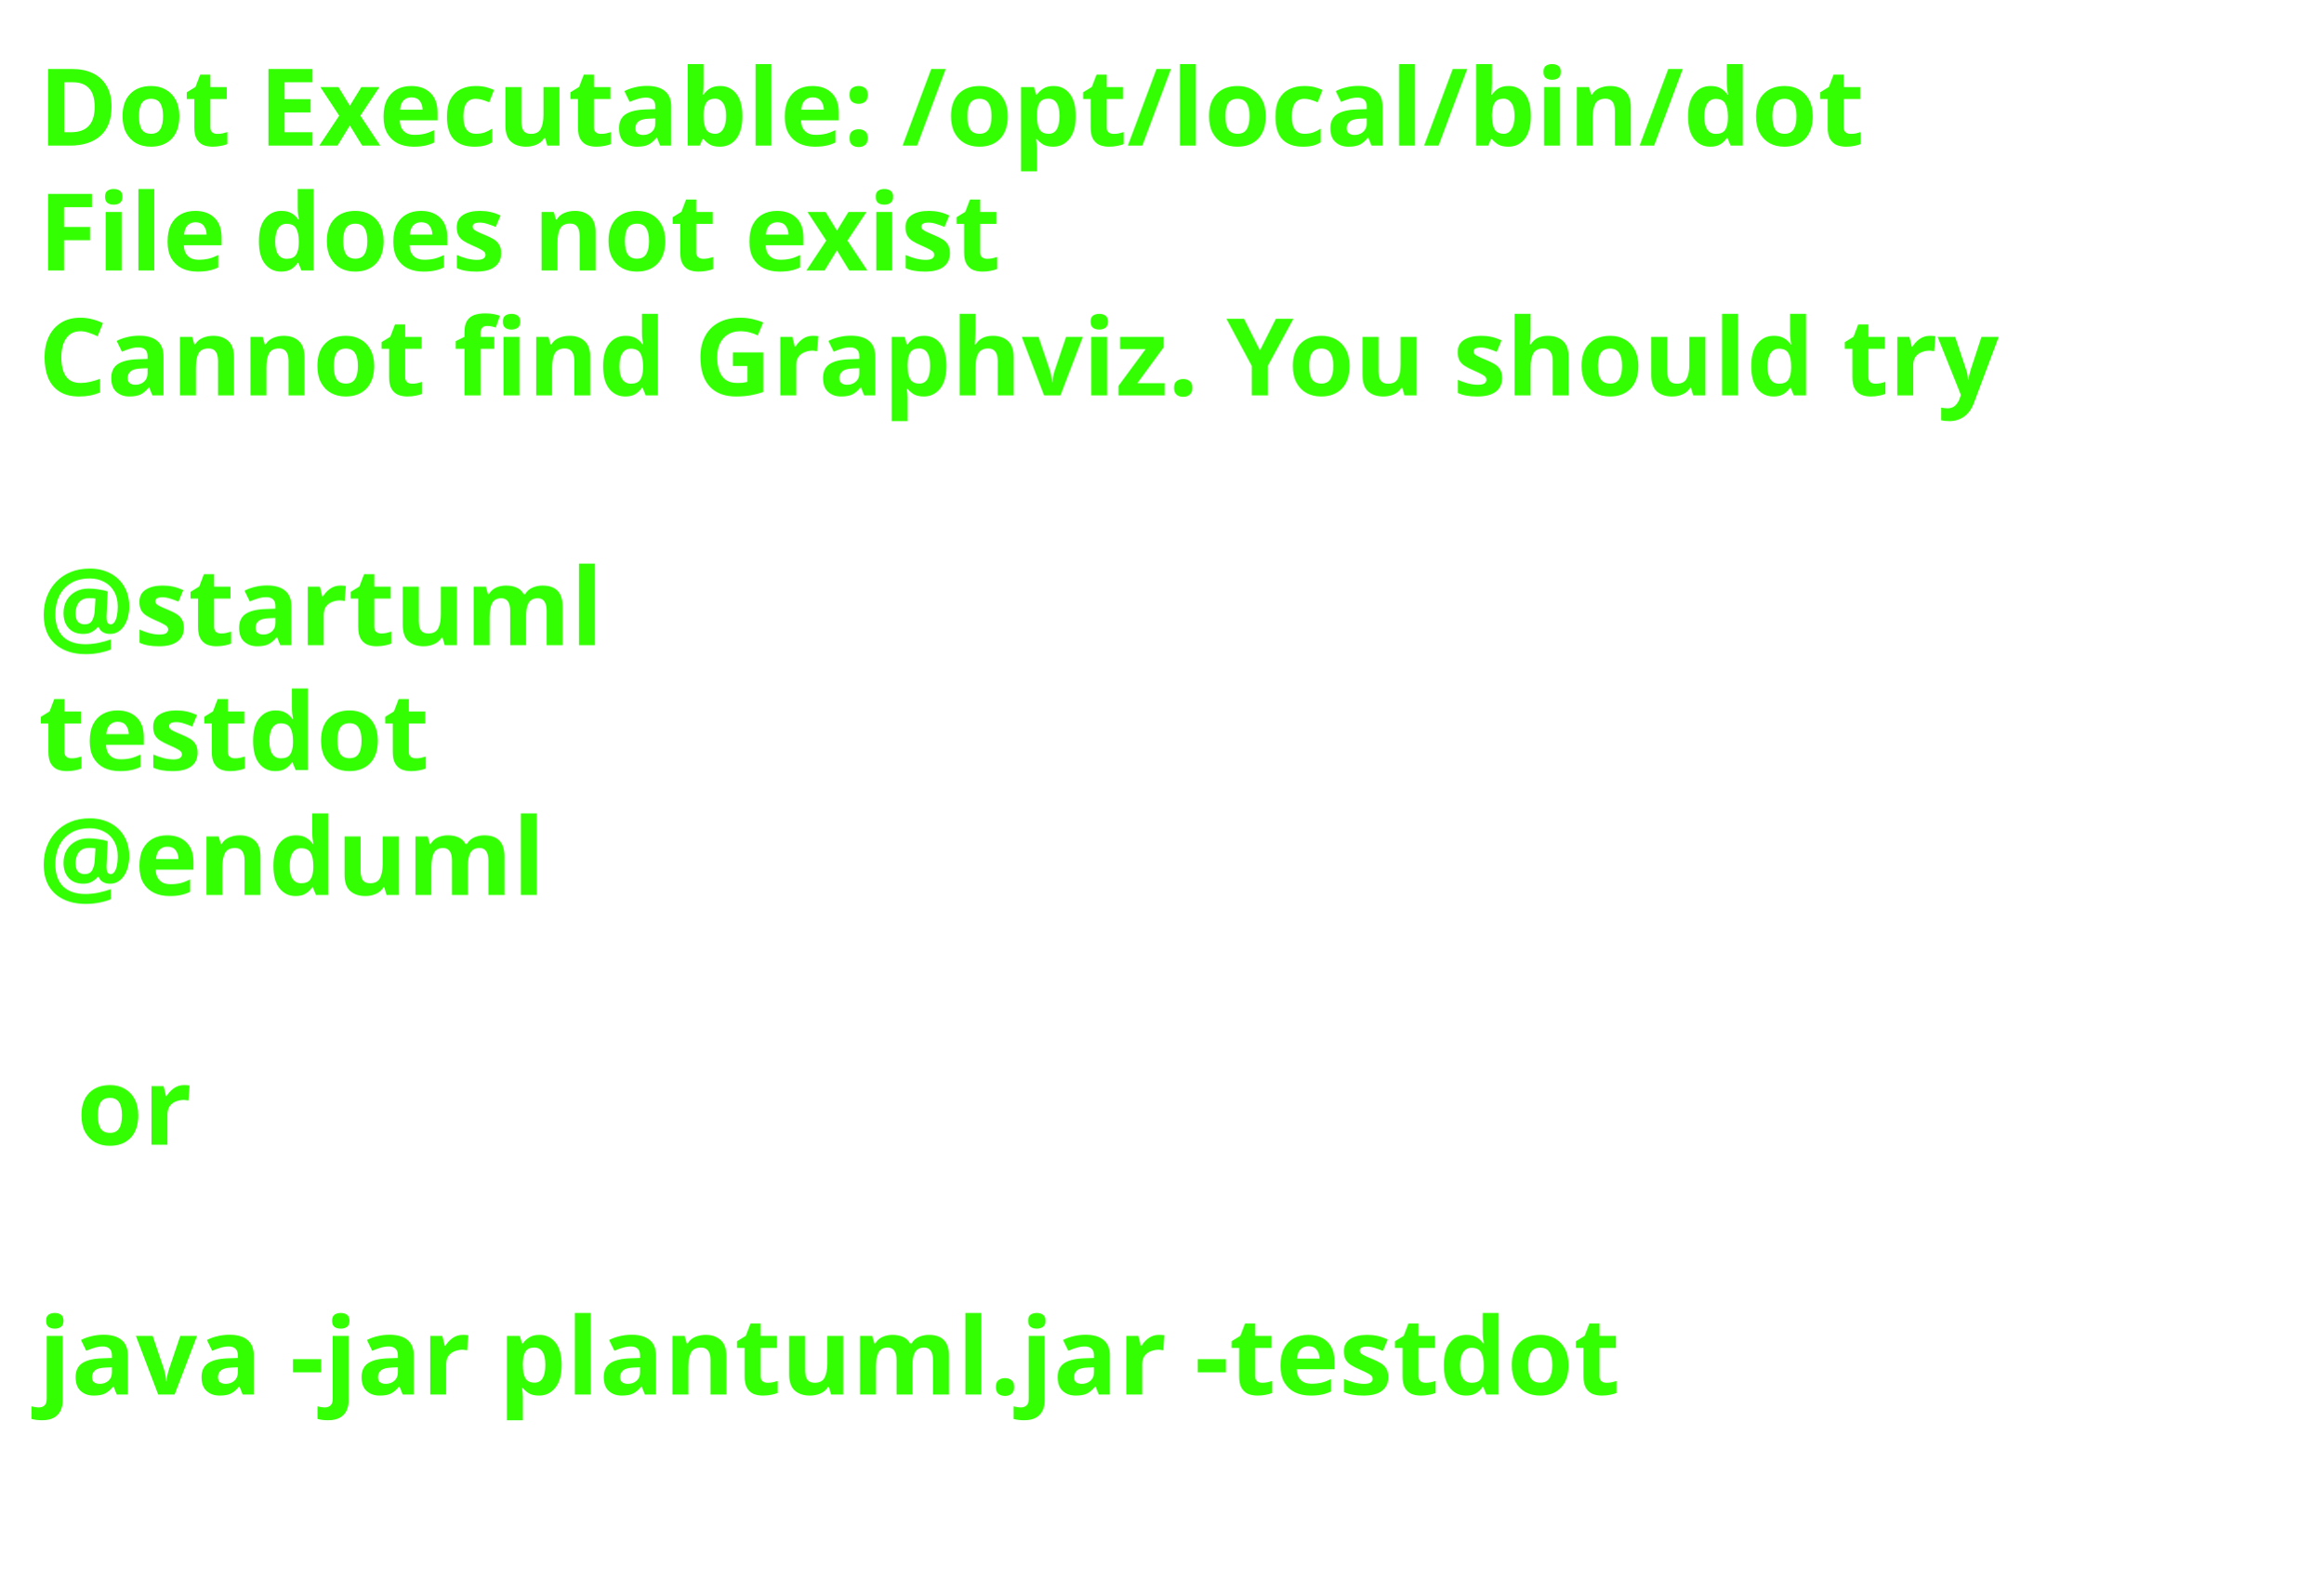
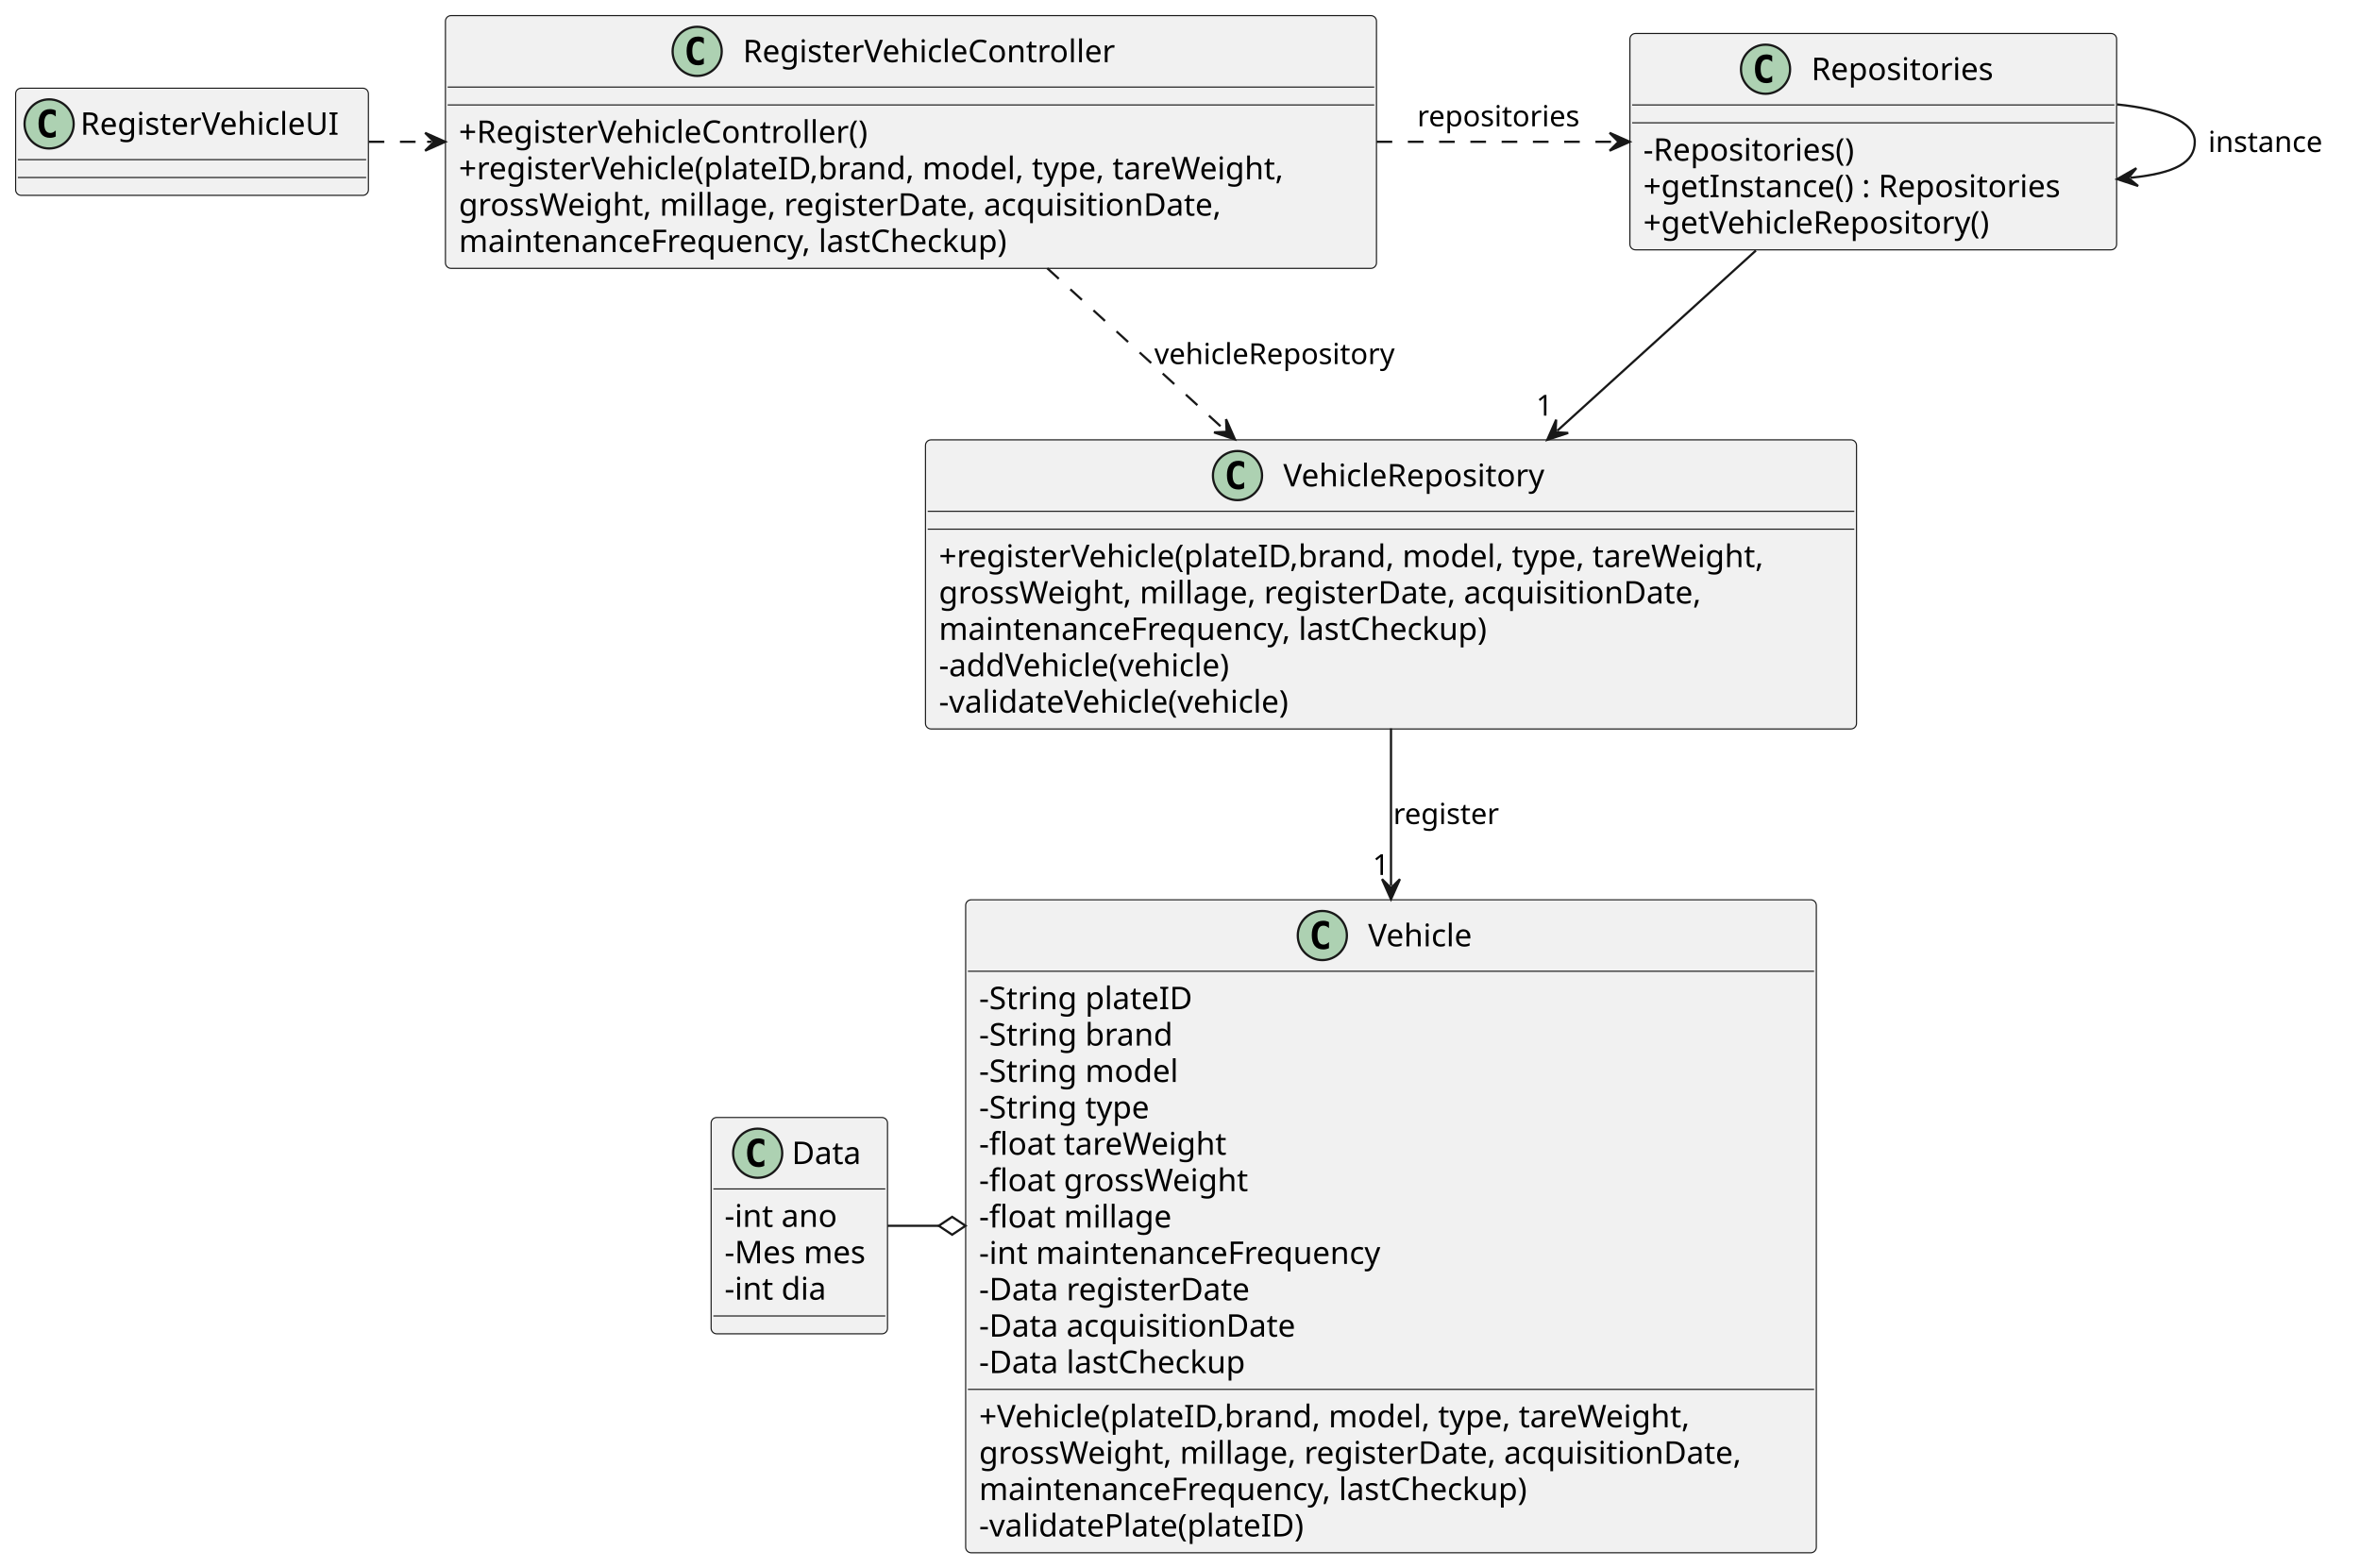
- <svg xmlns="http://www.w3.org/2000/svg" contentStyleType="text/css" height="206px" preserveAspectRatio="none" style="width:303px;height:206px;background:#FFFFFF;" version="1.1" viewBox="0 0 303 206" width="303px" zoomAndPan="magnify">
+ <svg xmlns="http://www.w3.org/2000/svg" contentStyleType="text/css" height="702px" preserveAspectRatio="none" style="width:1057px;height:702px;background:#FFFFFF;" version="1.1" viewBox="0 0 1057 702" width="1057px" zoomAndPan="magnify">
  <defs />
  <g>
-     <text fill="#33FF02" font-family="sans-serif" font-size="14" font-weight="bold" lengthAdjust="spacing" textLength="261" x="5" y="19">Dot Executable: /opt/local/bin/dot</text>
-     <text fill="#33FF02" font-family="sans-serif" font-size="14" font-weight="bold" lengthAdjust="spacing" textLength="145" x="5" y="35.297">File does not exist</text>
-     <text fill="#33FF02" font-family="sans-serif" font-size="14" font-weight="bold" lengthAdjust="spacing" textLength="291" x="5" y="51.594">Cannot find Graphviz. You should try</text>
-     <text fill="#33FF02" font-family="sans-serif" font-size="14" font-weight="bold" lengthAdjust="spacing" textLength="5" x="5" y="67.891"> </text>
-     <text fill="#33FF02" font-family="sans-serif" font-size="14" font-weight="bold" lengthAdjust="spacing" textLength="79" x="5" y="84.188">@startuml</text>
-     <text fill="#33FF02" font-family="sans-serif" font-size="14" font-weight="bold" lengthAdjust="spacing" textLength="57" x="5" y="100.484">testdot</text>
-     <text fill="#33FF02" font-family="sans-serif" font-size="14" font-weight="bold" lengthAdjust="spacing" textLength="72" x="5" y="116.781">@enduml</text>
-     <text fill="#33FF02" font-family="sans-serif" font-size="14" font-weight="bold" lengthAdjust="spacing" textLength="5" x="5" y="133.078"> </text>
-     <text fill="#33FF02" font-family="sans-serif" font-size="14" font-weight="bold" lengthAdjust="spacing" textLength="17" x="10" y="149.375">or</text>
-     <text fill="#33FF02" font-family="sans-serif" font-size="14" font-weight="bold" lengthAdjust="spacing" textLength="5" x="5" y="165.672"> </text>
-     <text fill="#33FF02" font-family="sans-serif" font-size="14" font-weight="bold" lengthAdjust="spacing" textLength="227" x="5" y="181.969">java -jar plantuml.jar -testdot</text>
-     <text fill="#33FF02" font-family="sans-serif" font-size="14" font-weight="bold" lengthAdjust="spacing" textLength="5" x="5" y="198.266"> </text>
+     <g id="elem_Vehicle">
+       <rect codeLine="11" fill="#F1F1F1" height="292.453" id="Vehicle" rx="2.5" ry="2.5" style="stroke:#181818;stroke-width:0.5;" width="381" x="432.5" y="403" />
+       <ellipse cx="592.25" cy="419" fill="#ADD1B2" rx="11" ry="11" style="stroke:#181818;stroke-width:1.0;" />
+       <path d="M595.219,424.641 Q594.641,424.938 594,425.078 Q593.359,425.234 592.656,425.234 Q590.156,425.234 588.828,423.594 Q587.516,421.938 587.516,418.812 Q587.516,415.688 588.828,414.031 Q590.156,412.375 592.656,412.375 Q593.359,412.375 594,412.531 Q594.656,412.688 595.219,412.984 L595.219,415.703 Q594.594,415.125 594,414.859 Q593.406,414.578 592.781,414.578 Q591.438,414.578 590.75,415.656 Q590.062,416.719 590.062,418.812 Q590.062,420.906 590.75,421.984 Q591.438,423.047 592.781,423.047 Q593.406,423.047 594,422.781 Q594.594,422.5 595.219,421.922 L595.219,424.641 Z " fill="#000000" />
+       <text fill="#000000" font-family="sans-serif" font-size="14" lengthAdjust="spacing" textLength="53" x="612.75" y="423.847">Vehicle</text>
+       <line style="stroke:#181818;stroke-width:0.5;" x1="433.5" x2="812.5" y1="435" y2="435" />
+       <text fill="#000000" font-family="sans-serif" font-size="14" lengthAdjust="spacing" textLength="102" x="438.5" y="451.995">-String plateID</text>
+       <text fill="#000000" font-family="sans-serif" font-size="14" lengthAdjust="spacing" textLength="93" x="438.5" y="468.292">-String brand</text>
+       <text fill="#000000" font-family="sans-serif" font-size="14" lengthAdjust="spacing" textLength="96" x="438.5" y="484.589">-String model</text>
+       <text fill="#000000" font-family="sans-serif" font-size="14" lengthAdjust="spacing" textLength="82" x="438.5" y="500.886">-String type</text>
+       <text fill="#000000" font-family="sans-serif" font-size="14" lengthAdjust="spacing" textLength="120" x="438.5" y="517.183">-float tareWeight</text>
+       <text fill="#000000" font-family="sans-serif" font-size="14" lengthAdjust="spacing" textLength="129" x="438.5" y="533.48">-float grossWeight</text>
+       <text fill="#000000" font-family="sans-serif" font-size="14" lengthAdjust="spacing" textLength="94" x="438.5" y="549.776">-float millage</text>
+       <text fill="#000000" font-family="sans-serif" font-size="14" lengthAdjust="spacing" textLength="196" x="438.5" y="566.073">-int maintenanceFrequency</text>
+       <text fill="#000000" font-family="sans-serif" font-size="14" lengthAdjust="spacing" textLength="132" x="438.5" y="582.37">-Data registerDate</text>
+       <text fill="#000000" font-family="sans-serif" font-size="14" lengthAdjust="spacing" textLength="154" x="438.5" y="598.667">-Data acquisitionDate</text>
+       <text fill="#000000" font-family="sans-serif" font-size="14" lengthAdjust="spacing" textLength="130" x="438.5" y="614.964">-Data lastCheckup</text>
+       <line style="stroke:#181818;stroke-width:0.5;" x1="433.5" x2="812.5" y1="622.266" y2="622.266" />
+       <text fill="#000000" font-family="sans-serif" font-size="14" lengthAdjust="spacing" textLength="350" x="438.5" y="639.261">+Vehicle(plateID,brand, model, type, tareWeight,</text>
+       <text fill="#000000" font-family="sans-serif" font-size="14" lengthAdjust="spacing" textLength="369" x="438.5" y="655.558">grossWeight, millage, registerDate, acquisitionDate,</text>
+       <text fill="#000000" font-family="sans-serif" font-size="14" lengthAdjust="spacing" textLength="269" x="438.5" y="671.855">maintenanceFrequency, lastCheckup)</text>
+       <text fill="#000000" font-family="sans-serif" font-size="14" lengthAdjust="spacing" textLength="158" x="438.5" y="688.151">-validatePlate(plateID)</text>
+     </g>
+     <g id="elem_Data">
+       <rect codeLine="28" fill="#F1F1F1" height="96.891" id="Data" rx="2.5" ry="2.5" style="stroke:#181818;stroke-width:0.5;" width="79" x="318.5" y="500.5" />
+       <ellipse cx="339.35" cy="516.5" fill="#ADD1B2" rx="11" ry="11" style="stroke:#181818;stroke-width:1.0;" />
+       <path d="M342.319,522.141 Q341.741,522.438 341.1,522.578 Q340.459,522.734 339.756,522.734 Q337.256,522.734 335.928,521.094 Q334.616,519.438 334.616,516.312 Q334.616,513.188 335.928,511.531 Q337.256,509.875 339.756,509.875 Q340.459,509.875 341.1,510.031 Q341.756,510.188 342.319,510.484 L342.319,513.203 Q341.694,512.625 341.1,512.359 Q340.506,512.078 339.881,512.078 Q338.538,512.078 337.85,513.156 Q337.163,514.219 337.163,516.312 Q337.163,518.406 337.85,519.484 Q338.538,520.547 339.881,520.547 Q340.506,520.547 341.1,520.281 Q341.694,520 342.319,519.422 L342.319,522.141 Z " fill="#000000" />
+       <text fill="#000000" font-family="sans-serif" font-size="14" lengthAdjust="spacing" textLength="34" x="354.65" y="521.347">Data</text>
+       <line style="stroke:#181818;stroke-width:0.5;" x1="319.5" x2="396.5" y1="532.5" y2="532.5" />
+       <text fill="#000000" font-family="sans-serif" font-size="14" lengthAdjust="spacing" textLength="54" x="324.5" y="549.495">-int ano</text>
+       <text fill="#000000" font-family="sans-serif" font-size="14" lengthAdjust="spacing" textLength="67" x="324.5" y="565.792">-Mes mes</text>
+       <text fill="#000000" font-family="sans-serif" font-size="14" lengthAdjust="spacing" textLength="49" x="324.5" y="582.089">-int dia</text>
+       <line style="stroke:#181818;stroke-width:0.5;" x1="319.5" x2="396.5" y1="589.391" y2="589.391" />
+     </g>
+     <g id="elem_VehicleRepository">
+       <rect codeLine="36" fill="#F1F1F1" height="129.484" id="VehicleRepository" rx="2.5" ry="2.5" style="stroke:#181818;stroke-width:0.5;" width="417" x="414.5" y="197" />
+       <ellipse cx="554.25" cy="213" fill="#ADD1B2" rx="11" ry="11" style="stroke:#181818;stroke-width:1.0;" />
+       <path d="M557.219,218.641 Q556.641,218.938 556,219.078 Q555.359,219.234 554.656,219.234 Q552.156,219.234 550.828,217.594 Q549.516,215.938 549.516,212.812 Q549.516,209.688 550.828,208.031 Q552.156,206.375 554.656,206.375 Q555.359,206.375 556,206.531 Q556.656,206.688 557.219,206.984 L557.219,209.703 Q556.594,209.125 556,208.859 Q555.406,208.578 554.781,208.578 Q553.438,208.578 552.75,209.656 Q552.062,210.719 552.062,212.812 Q552.062,214.906 552.75,215.984 Q553.438,217.047 554.781,217.047 Q555.406,217.047 556,216.781 Q556.594,216.5 557.219,215.922 L557.219,218.641 Z " fill="#000000" />
+       <text fill="#000000" font-family="sans-serif" font-size="14" lengthAdjust="spacing" textLength="129" x="574.75" y="217.847">VehicleRepository</text>
+       <line style="stroke:#181818;stroke-width:0.5;" x1="415.5" x2="830.5" y1="229" y2="229" />
+       <line style="stroke:#181818;stroke-width:0.5;" x1="415.5" x2="830.5" y1="237" y2="237" />
+       <text fill="#000000" font-family="sans-serif" font-size="14" lengthAdjust="spacing" textLength="405" x="420.5" y="253.995">+registerVehicle(plateID,brand, model, type, tareWeight,</text>
+       <text fill="#000000" font-family="sans-serif" font-size="14" lengthAdjust="spacing" textLength="369" x="420.5" y="270.292">grossWeight, millage, registerDate, acquisitionDate,</text>
+       <text fill="#000000" font-family="sans-serif" font-size="14" lengthAdjust="spacing" textLength="269" x="420.5" y="286.589">maintenanceFrequency, lastCheckup)</text>
+       <text fill="#000000" font-family="sans-serif" font-size="14" lengthAdjust="spacing" textLength="146" x="420.5" y="302.886">-addVehicle(vehicle)</text>
+       <text fill="#000000" font-family="sans-serif" font-size="14" lengthAdjust="spacing" textLength="176" x="420.5" y="319.183">-validateVehicle(vehicle)</text>
+     </g>
+     <g id="elem_Repositories">
+       <rect codeLine="43" fill="#F1F1F1" height="96.891" id="Repositories" rx="2.5" ry="2.5" style="stroke:#181818;stroke-width:0.5;" width="218" x="730" y="15" />
+       <ellipse cx="790.75" cy="31" fill="#ADD1B2" rx="11" ry="11" style="stroke:#181818;stroke-width:1.0;" />
+       <path d="M793.719,36.641 Q793.141,36.938 792.5,37.078 Q791.859,37.234 791.156,37.234 Q788.656,37.234 787.328,35.594 Q786.016,33.938 786.016,30.812 Q786.016,27.688 787.328,26.031 Q788.656,24.375 791.156,24.375 Q791.859,24.375 792.5,24.531 Q793.156,24.688 793.719,24.984 L793.719,27.703 Q793.094,27.125 792.5,26.859 Q791.906,26.578 791.281,26.578 Q789.938,26.578 789.25,27.656 Q788.562,28.719 788.562,30.812 Q788.562,32.906 789.25,33.984 Q789.938,35.047 791.281,35.047 Q791.906,35.047 792.5,34.781 Q793.094,34.5 793.719,33.922 L793.719,36.641 Z " fill="#000000" />
+       <text fill="#000000" font-family="sans-serif" font-size="14" lengthAdjust="spacing" textLength="88" x="811.25" y="35.847">Repositories</text>
+       <line style="stroke:#181818;stroke-width:0.5;" x1="731" x2="947" y1="47" y2="47" />
+       <line style="stroke:#181818;stroke-width:0.5;" x1="731" x2="947" y1="55" y2="55" />
+       <text fill="#000000" font-family="sans-serif" font-size="14" lengthAdjust="spacing" textLength="103" x="736" y="71.995">-Repositories()</text>
+       <text fill="#000000" font-family="sans-serif" font-size="14" lengthAdjust="spacing" textLength="206" x="736" y="88.292">+getInstance() : Repositories</text>
+       <text fill="#000000" font-family="sans-serif" font-size="14" lengthAdjust="spacing" textLength="174" x="736" y="104.589">+getVehicleRepository()</text>
+     </g>
+     <g id="elem_RegisterVehicleController">
+       <rect codeLine="49" fill="#F1F1F1" height="113.188" id="RegisterVehicleController" rx="2.5" ry="2.5" style="stroke:#181818;stroke-width:0.5;" width="417" x="199.5" y="7" />
+       <ellipse cx="312.25" cy="23" fill="#ADD1B2" rx="11" ry="11" style="stroke:#181818;stroke-width:1.0;" />
+       <path d="M315.219,28.641 Q314.641,28.938 314,29.078 Q313.359,29.234 312.656,29.234 Q310.156,29.234 308.828,27.594 Q307.516,25.938 307.516,22.812 Q307.516,19.688 308.828,18.031 Q310.156,16.375 312.656,16.375 Q313.359,16.375 314,16.531 Q314.656,16.688 315.219,16.984 L315.219,19.703 Q314.594,19.125 314,18.859 Q313.406,18.578 312.781,18.578 Q311.438,18.578 310.75,19.656 Q310.062,20.719 310.062,22.812 Q310.062,24.906 310.75,25.984 Q311.438,27.047 312.781,27.047 Q313.406,27.047 314,26.781 Q314.594,26.5 315.219,25.922 L315.219,28.641 Z " fill="#000000" />
+       <text fill="#000000" font-family="sans-serif" font-size="14" lengthAdjust="spacing" textLength="183" x="332.75" y="27.847">RegisterVehicleController</text>
+       <line style="stroke:#181818;stroke-width:0.5;" x1="200.5" x2="615.5" y1="39" y2="39" />
+       <line style="stroke:#181818;stroke-width:0.5;" x1="200.5" x2="615.5" y1="47" y2="47" />
+       <text fill="#000000" font-family="sans-serif" font-size="14" lengthAdjust="spacing" textLength="205" x="205.5" y="63.995">+RegisterVehicleController()</text>
+       <text fill="#000000" font-family="sans-serif" font-size="14" lengthAdjust="spacing" textLength="405" x="205.5" y="80.292">+registerVehicle(plateID,brand, model, type, tareWeight,</text>
+       <text fill="#000000" font-family="sans-serif" font-size="14" lengthAdjust="spacing" textLength="369" x="205.5" y="96.589">grossWeight, millage, registerDate, acquisitionDate,</text>
+       <text fill="#000000" font-family="sans-serif" font-size="14" lengthAdjust="spacing" textLength="269" x="205.5" y="112.886">maintenanceFrequency, lastCheckup)</text>
+     </g>
+     <g id="elem_RegisterVehicleUI">
+       <rect codeLine="54" fill="#F1F1F1" height="48" id="RegisterVehicleUI" rx="2.5" ry="2.5" style="stroke:#181818;stroke-width:0.5;" width="158" x="7" y="39.5" />
+       <ellipse cx="22" cy="55.5" fill="#ADD1B2" rx="11" ry="11" style="stroke:#181818;stroke-width:1.0;" />
+       <path d="M24.969,61.141 Q24.391,61.438 23.75,61.578 Q23.109,61.734 22.406,61.734 Q19.906,61.734 18.578,60.094 Q17.266,58.438 17.266,55.312 Q17.266,52.188 18.578,50.531 Q19.906,48.875 22.406,48.875 Q23.109,48.875 23.75,49.031 Q24.406,49.188 24.969,49.484 L24.969,52.203 Q24.344,51.625 23.75,51.359 Q23.156,51.078 22.531,51.078 Q21.188,51.078 20.5,52.156 Q19.812,53.219 19.812,55.312 Q19.812,57.406 20.5,58.484 Q21.188,59.547 22.531,59.547 Q23.156,59.547 23.75,59.281 Q24.344,59 24.969,58.422 L24.969,61.141 Z " fill="#000000" />
+       <text fill="#000000" font-family="sans-serif" font-size="14" lengthAdjust="spacing" textLength="126" x="36" y="60.347">RegisterVehicleUI</text>
+       <line style="stroke:#181818;stroke-width:0.5;" x1="8" x2="164" y1="71.5" y2="71.5" />
+       <line style="stroke:#181818;stroke-width:0.5;" x1="8" x2="164" y1="79.5" y2="79.5" />
+     </g>
+     <g id="link_RegisterVehicleUI_RegisterVehicleController">
+       <path codeLine="57" d="M165.13,63.5 C181.22,63.5 193.33,63.5 193.33,63.5 C193.33,63.5 189.58,63.5 193.41,63.5 " fill="none" id="RegisterVehicleUI-to-RegisterVehicleController" style="stroke:#181818;stroke-width:1.0;stroke-dasharray:7.0,7.0;" />
+       <polygon fill="#181818" points="199.41,63.5,190.41,59.5,194.41,63.5,190.41,67.5,199.41,63.5" style="stroke:#181818;stroke-width:1.0;" />
+     </g>
+     <g id="link_RegisterVehicleController_Repositories">
+       <path codeLine="59" d="M616.56,63.5 C655.77,63.5 689.29,63.5 723.92,63.5 " fill="none" id="RegisterVehicleController-to-Repositories" style="stroke:#181818;stroke-width:1.0;stroke-dasharray:7.0,7.0;" />
+       <polygon fill="#181818" points="729.92,63.5,720.92,59.5,724.92,63.5,720.92,67.5,729.92,63.5" style="stroke:#181818;stroke-width:1.0;" />
+       <text fill="#000000" font-family="sans-serif" font-size="13" lengthAdjust="spacing" textLength="77" x="634.75" y="56.567">repositories</text>
+     </g>
+     <g id="link_Repositories_VehicleRepository">
+       <path codeLine="60" d="M786.44,112.2 C758.34,137.69 727.813,165.388 697.443,192.948 " fill="none" id="Repositories-to-VehicleRepository" style="stroke:#181818;stroke-width:1.0;" />
+       <polygon fill="#181818" points="693,196.98,702.353,193.894,696.703,193.62,696.977,187.97,693,196.98" style="stroke:#181818;stroke-width:1.0;" />
+       <text fill="#000000" font-family="sans-serif" font-size="13" lengthAdjust="spacing" textLength="8" x="688" y="186.15">1</text>
+     </g>
+     <g id="link_Repositories_Repositories">
+       <path codeLine="61" d="M948.26,46.78 C968.64,48.84 983,54.41 983,63.5 C983,72.59 974.61,77.557 954.23,79.617 " fill="none" id="Repositories-to-Repositories" style="stroke:#181818;stroke-width:1.0;" />
+       <polygon fill="#181818" points="948.26,80.22,957.617,83.295,953.235,79.717,956.812,75.335,948.26,80.22" style="stroke:#181818;stroke-width:1.0;" />
+       <text fill="#000000" font-family="sans-serif" font-size="13" lengthAdjust="spacing" textLength="55" x="989" y="68.067">instance</text>
+     </g>
+     <g id="link_RegisterVehicleController_VehicleRepository">
+       <path codeLine="63" d="M469.04,120.14 C495.23,144.02 521.546,168.018 548.656,192.728 " fill="none" id="RegisterVehicleController-to-VehicleRepository" style="stroke:#181818;stroke-width:1.0;stroke-dasharray:7.0,7.0;" />
+       <polygon fill="#181818" points="553.09,196.77,549.133,187.751,549.395,193.402,543.744,193.663,553.09,196.77" style="stroke:#181818;stroke-width:1.0;" />
+       <text fill="#000000" font-family="sans-serif" font-size="13" lengthAdjust="spacing" textLength="117" x="517" y="163.067">vehicleRepository</text>
+     </g>
+     <g id="link_VehicleRepository_Vehicle">
+       <path codeLine="65" d="M623,326.22 C623,349.06 623,369.85 623,396.75 " fill="none" id="VehicleRepository-to-Vehicle" style="stroke:#181818;stroke-width:1.0;" />
+       <polygon fill="#181818" points="623,402.75,627,393.75,623,397.75,619,393.75,623,402.75" style="stroke:#181818;stroke-width:1.0;" />
+       <text fill="#000000" font-family="sans-serif" font-size="13" lengthAdjust="spacing" textLength="50" x="624" y="369.067">register</text>
+       <text fill="#000000" font-family="sans-serif" font-size="13" lengthAdjust="spacing" textLength="8" x="614.794" y="391.881">1</text>
+     </g>
+     <g id="link_Data_Vehicle">
+       <path codeLine="66" d="M397.52,549 C410.01,549 411.01,549 420.45,549 " fill="none" id="Data-to-Vehicle" style="stroke:#181818;stroke-width:1.0;" />
+       <polygon fill="none" points="432.45,549,426.45,545,420.45,549,426.45,553,432.45,549" style="stroke:#181818;stroke-width:1.0;" />
+     </g>
  </g>
</svg>
